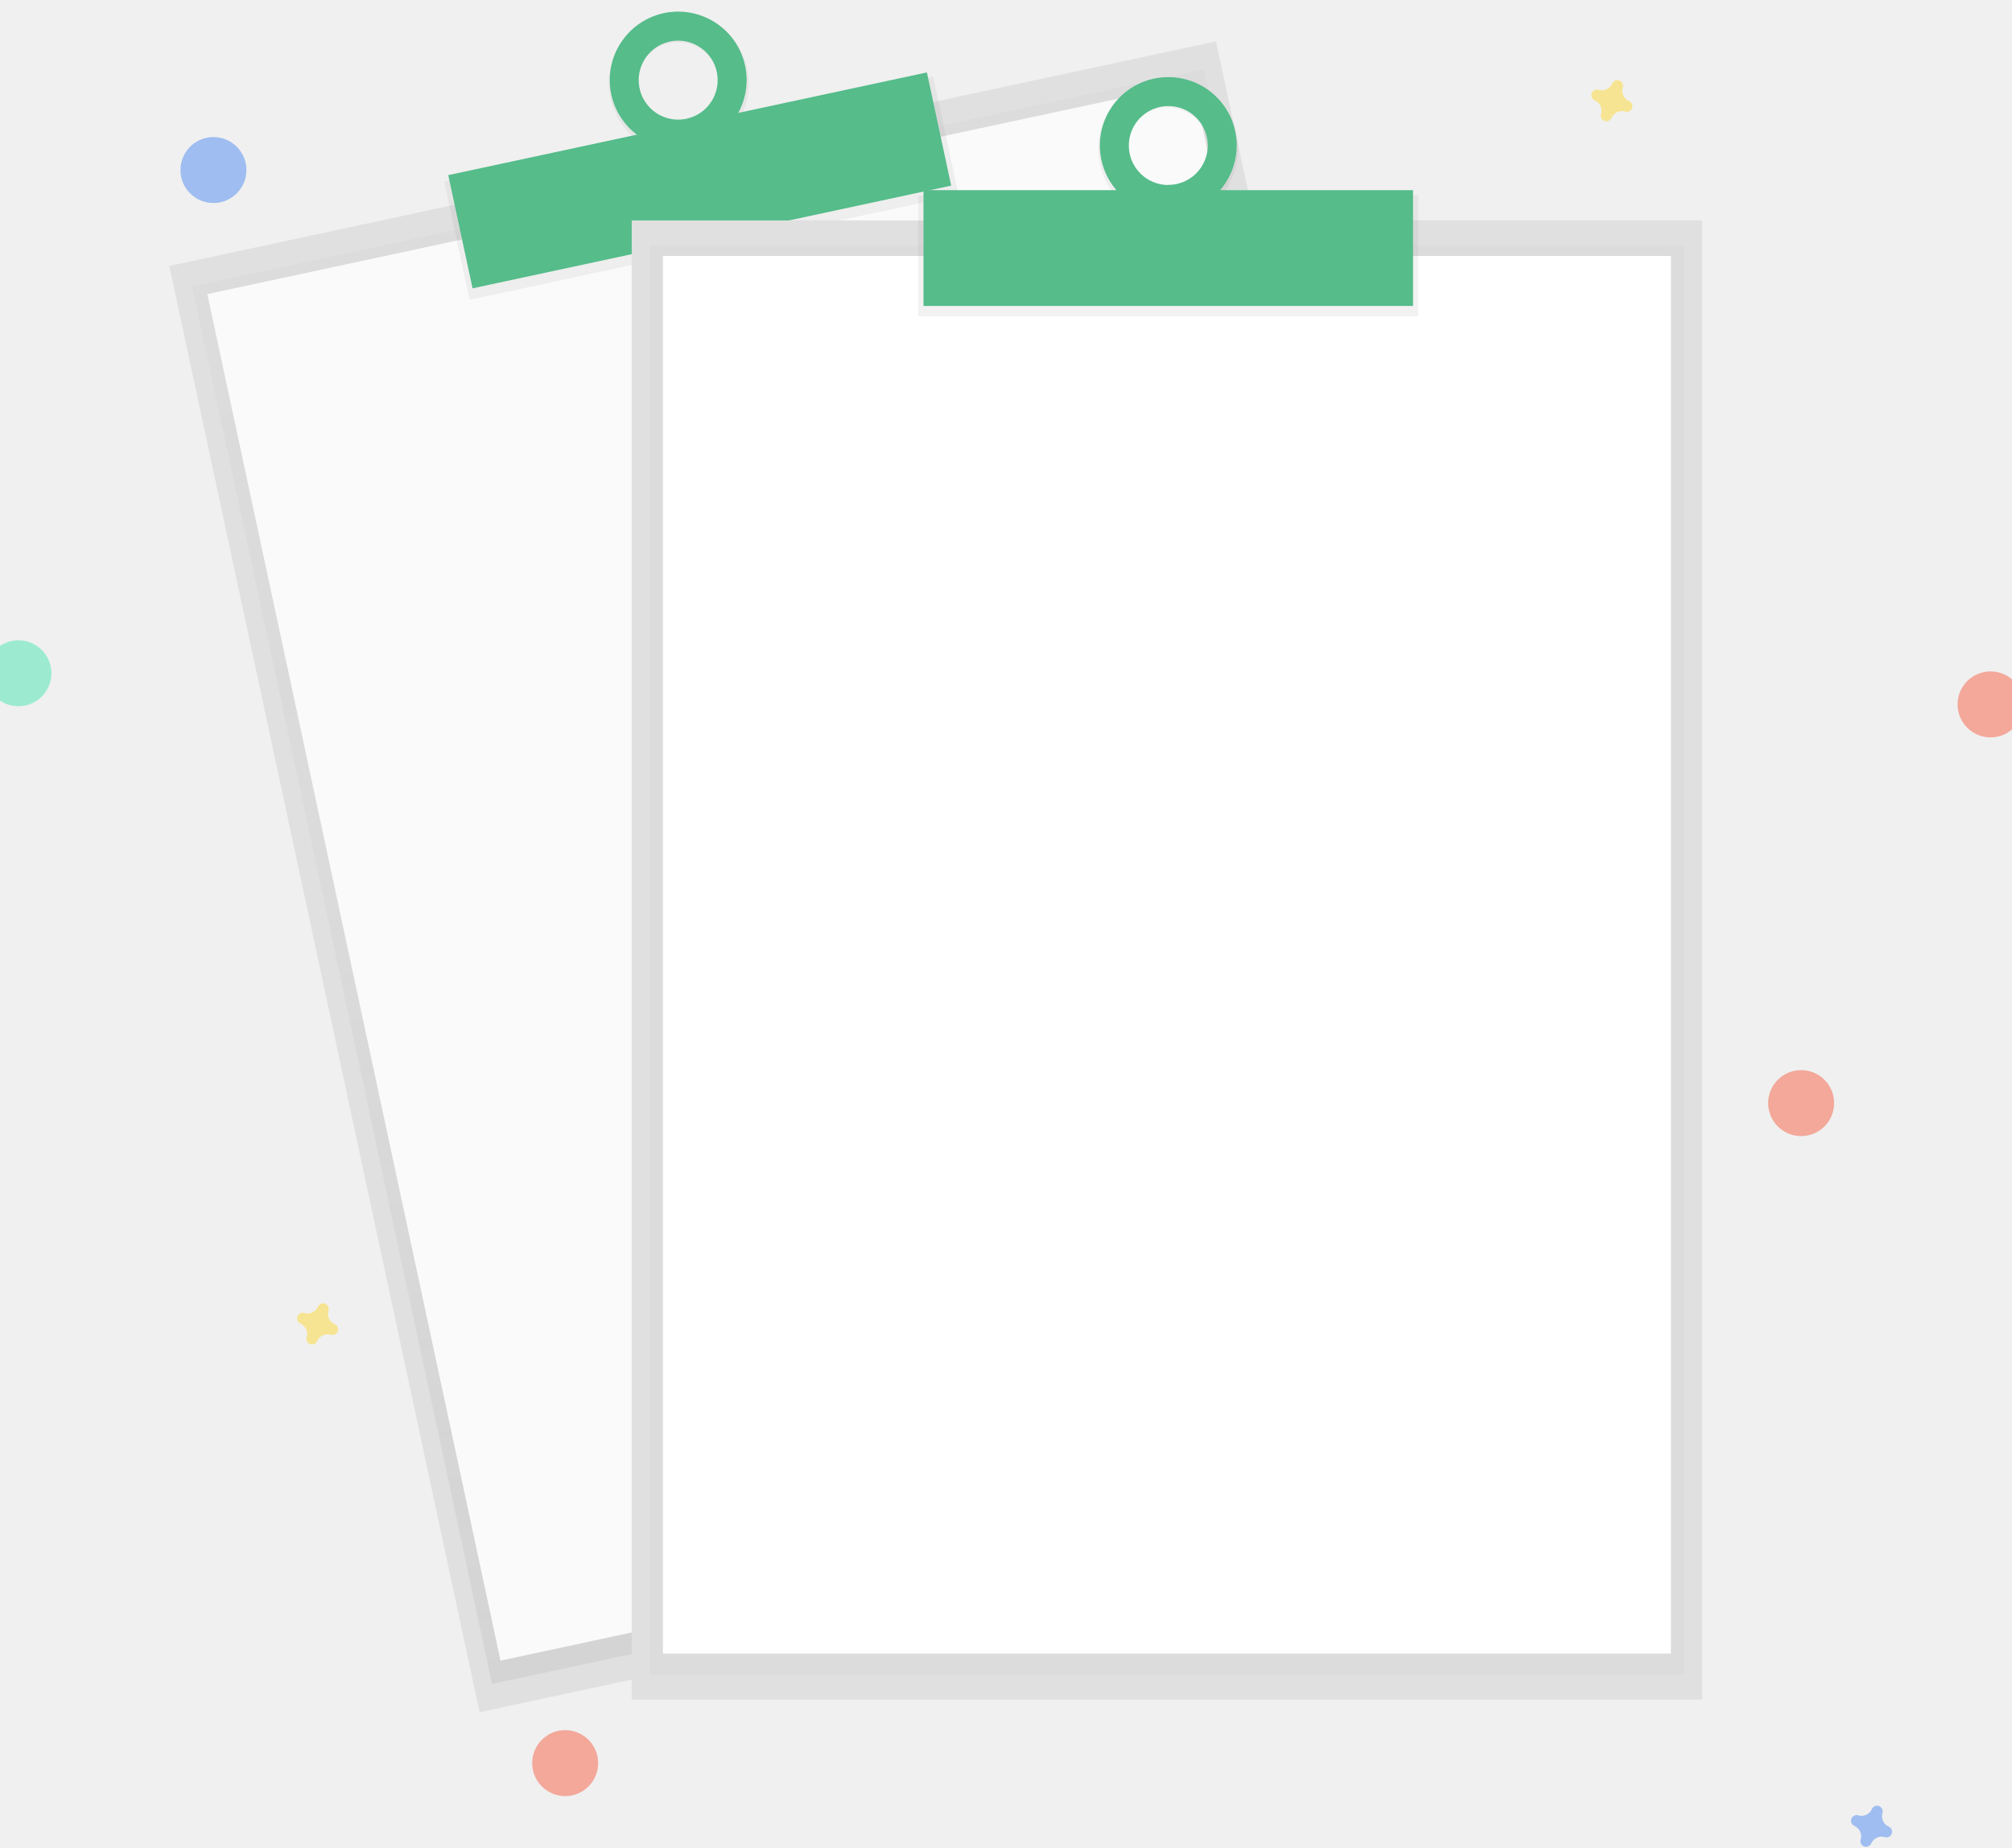
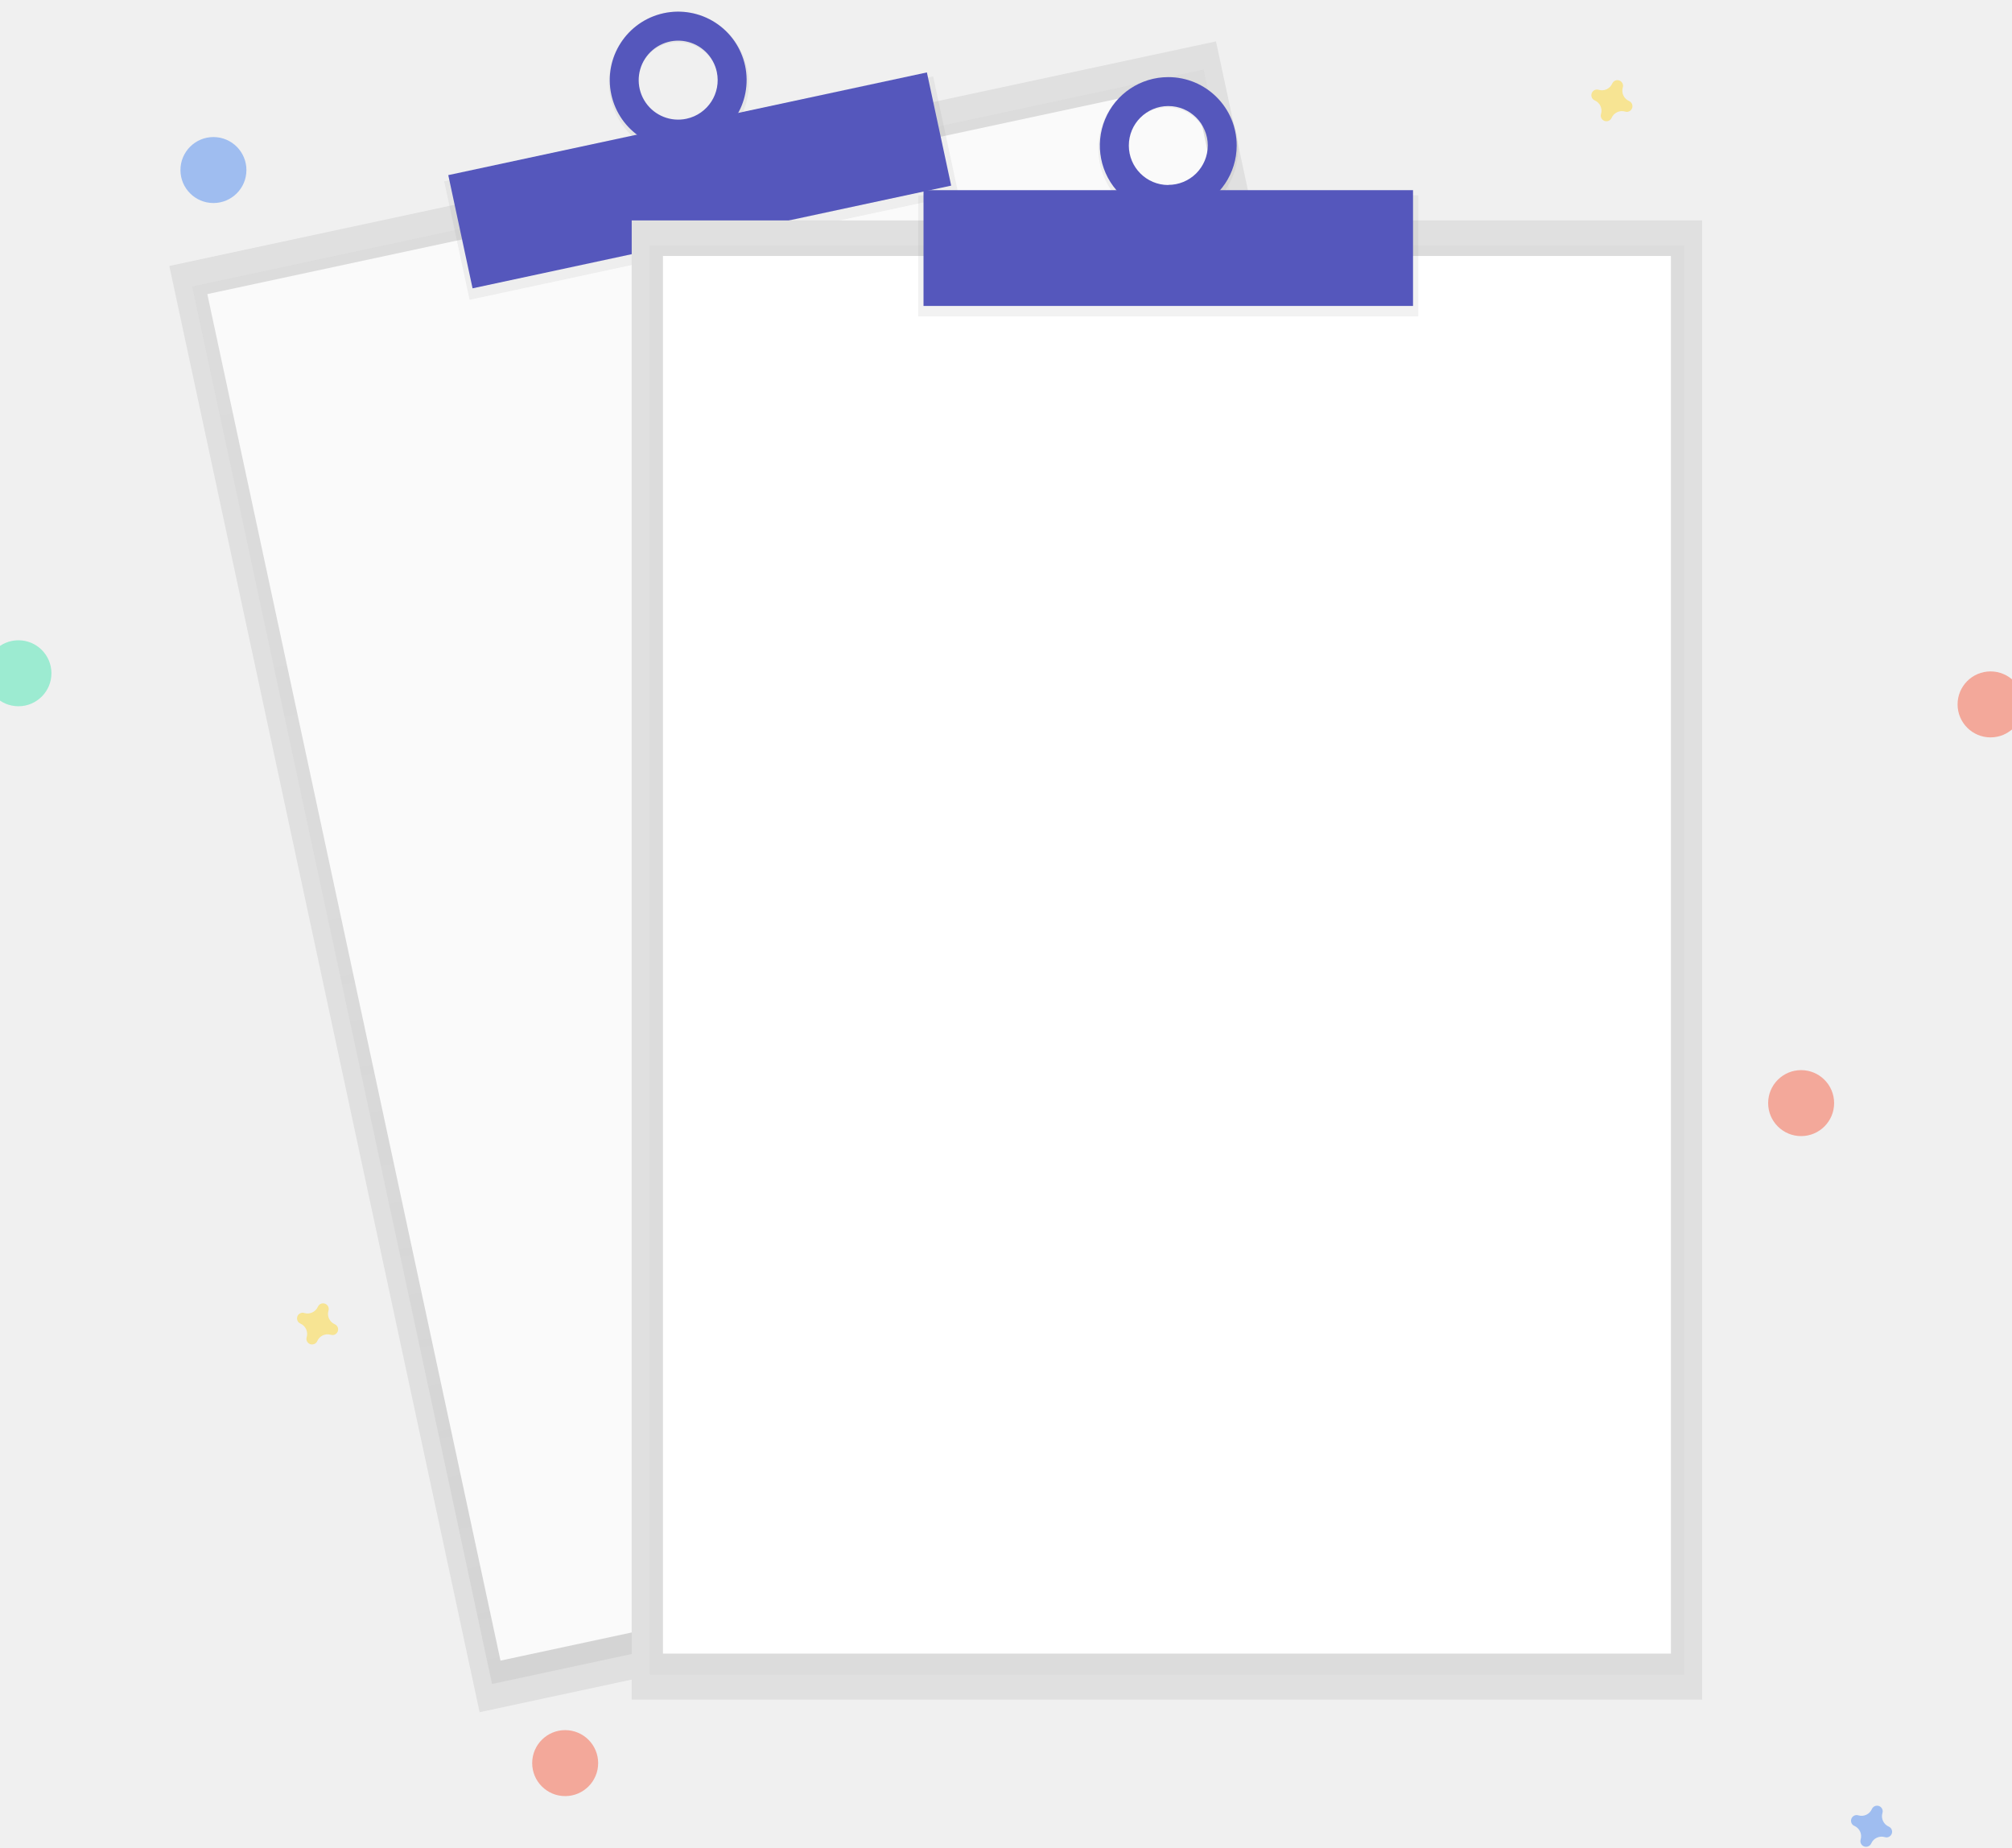
<svg xmlns="http://www.w3.org/2000/svg" width="61px" height="56px" viewBox="0 0 61 56" version="1.1">
  <defs>
    <linearGradient x1="49.999%" y1="100%" x2="49.999%" y2="0%" id="linearGradient-1">
      <stop stop-color="#808080" stop-opacity="0.25" offset="0%" />
      <stop stop-color="#808080" stop-opacity="0.12" offset="54%" />
      <stop stop-color="#808080" stop-opacity="0.1" offset="100%" />
    </linearGradient>
    <linearGradient x1="54017%" y1="18020%" x2="54017%" y2="13075%" id="linearGradient-2">
      <stop stop-color="#808080" stop-opacity="0.25" offset="0%" />
      <stop stop-color="#808080" stop-opacity="0.12" offset="54%" />
      <stop stop-color="#808080" stop-opacity="0.1" offset="100%" />
    </linearGradient>
    <linearGradient x1="54017%" y1="14086%" x2="54017%" y2="8243%" id="linearGradient-3">
      <stop stop-color="#808080" stop-opacity="0.25" offset="0%" />
      <stop stop-color="#808080" stop-opacity="0.12" offset="54%" />
      <stop stop-color="#808080" stop-opacity="0.1" offset="100%" />
    </linearGradient>
    <linearGradient x1="47640%" y1="71053%" x2="47640%" y2="12712%" id="linearGradient-4">
      <stop stop-color="#808080" stop-opacity="0.25" offset="0%" />
      <stop stop-color="#808080" stop-opacity="0.12" offset="54%" />
      <stop stop-color="#808080" stop-opacity="0.1" offset="100%" />
    </linearGradient>
    <linearGradient x1="47694%" y1="15613%" x2="47694%" y2="10668%" id="linearGradient-5">
      <stop stop-color="#808080" stop-opacity="0.25" offset="0%" />
      <stop stop-color="#808080" stop-opacity="0.12" offset="54%" />
      <stop stop-color="#808080" stop-opacity="0.1" offset="100%" />
    </linearGradient>
    <linearGradient x1="66686%" y1="17639%" x2="66686%" y2="11795%" id="linearGradient-6">
      <stop stop-color="#808080" stop-opacity="0.25" offset="0%" />
      <stop stop-color="#808080" stop-opacity="0.12" offset="54%" />
      <stop stop-color="#808080" stop-opacity="0.1" offset="100%" />
    </linearGradient>
  </defs>
  <g id="Guide" stroke="none" stroke-width="1" fill="none" fill-rule="evenodd">
    <g id="空状态" transform="translate(-677, -319)">
      <g id="Group-7" transform="translate(107, 200)">
        <g id="Group-20" transform="translate(1, 97)">
          <g id="undraw_no_data_qbuo" transform="translate(569, 20)">
            <rect id="Rectangle-path" fill="#E0E0E0" fill-rule="nonzero" transform="translate(25.70305, 28.57968) rotate(-12.11) translate(-25.70305, -28.57968) " x="9.476" y="6.159" width="32.455" height="44.842" />
            <g id="Group" opacity="0.5" transform="translate(5.792574, 4.084507)" fill="url(#linearGradient-1)" fill-rule="nonzero">
              <rect id="Rectangle-path" transform="translate(19.91092, 24.49546) rotate(-12.11) translate(-19.91092, -24.49546) " x="4.232" y="2.832" width="31.358" height="43.326" />
            </g>
            <rect id="Rectangle-path" fill="#FAFAFA" fill-rule="nonzero" transform="translate(25.66959, 28.42381) rotate(-12.11) translate(-25.66959, -28.42381) " x="10.39" y="7.239" width="30.56" height="42.369" />
            <rect id="Rectangle-path" fill="url(#linearGradient-2)" fill-rule="nonzero" transform="translate(21.26436, 7.701773) rotate(-12.11) translate(-21.26436, -7.701773) " x="13.684" y="5.866" width="15.16" height="3.672" />
            <path d="M20.126,2.399 C18.982,2.645 18.258,3.794 18.51,4.965 C18.761,6.136 19.892,6.888 21.034,6.642 C22.177,6.396 22.903,5.247 22.651,4.076 C22.399,2.905 21.271,2.154 20.126,2.399 Z M20.844,5.749 C20.35,5.867 19.833,5.674 19.536,5.26 C19.24,4.847 19.223,4.296 19.494,3.865 C19.764,3.434 20.268,3.21 20.769,3.297 C21.27,3.385 21.669,3.767 21.777,4.263 C21.851,4.584 21.794,4.921 21.619,5.2 C21.444,5.479 21.165,5.676 20.844,5.749 Z" id="Shape" fill="url(#linearGradient-3)" fill-rule="nonzero" />
-             <rect id="Rectangle-path" fill="#55BC8A" fill-rule="nonzero" transform="translate(21.21432, 7.468617) rotate(-12.11) translate(-21.21432, -7.468617) " x="13.794" y="5.713" width="14.841" height="3.51" />
-             <path d="M20.126,2.399 C19.006,2.64 18.293,3.743 18.533,4.863 C18.774,5.983 19.877,6.696 20.997,6.455 C22.117,6.215 22.83,5.112 22.59,3.992 C22.474,3.455 22.15,2.984 21.688,2.686 C21.226,2.387 20.664,2.284 20.126,2.399 Z M20.812,5.6 C20.339,5.702 19.851,5.508 19.576,5.11 C19.301,4.711 19.293,4.186 19.556,3.78 C19.819,3.373 20.301,3.165 20.777,3.252 C21.254,3.34 21.63,3.705 21.732,4.179 C21.87,4.825 21.459,5.462 20.812,5.6 Z" id="Shape" fill="#55BC8A" fill-rule="nonzero" />
+             <rect id="Rectangle-path" fill="#5557bc" fill-rule="nonzero" transform="translate(21.21432, 7.468617) rotate(-12.11) translate(-21.21432, -7.468617) " x="13.794" y="5.713" width="14.841" height="3.51" />
+             <path d="M20.126,2.399 C19.006,2.64 18.293,3.743 18.533,4.863 C18.774,5.983 19.877,6.696 20.997,6.455 C22.117,6.215 22.83,5.112 22.59,3.992 C22.474,3.455 22.15,2.984 21.688,2.686 C21.226,2.387 20.664,2.284 20.126,2.399 Z M20.812,5.6 C20.339,5.702 19.851,5.508 19.576,5.11 C19.301,4.711 19.293,4.186 19.556,3.78 C19.819,3.373 20.301,3.165 20.777,3.252 C21.254,3.34 21.63,3.705 21.732,4.179 C21.87,4.825 21.459,5.462 20.812,5.6 Z" id="Shape" fill="#5557bc" fill-rule="nonzero" />
            <rect id="Rectangle-path" fill="#E0E0E0" fill-rule="nonzero" x="19.152" y="8.682" width="32.455" height="44.842" />
            <g id="Group" opacity="0.5" transform="translate(19.6799, 9.431498)" fill="url(#linearGradient-4)" fill-rule="nonzero">
              <rect id="Rectangle-path" x="0.021" y="0.009" width="31.358" height="43.326" />
            </g>
            <rect id="Rectangle-path" fill="#FFFFFF" fill-rule="nonzero" x="20.099" y="9.76" width="30.56" height="42.369" />
            <rect id="Rectangle-path" fill="url(#linearGradient-5)" fill-rule="nonzero" x="27.839" y="7.922" width="15.16" height="3.672" />
            <path d="M35.419,4.338 C34.249,4.338 33.3,5.309 33.3,6.508 C33.3,7.706 34.249,8.678 35.419,8.678 C36.59,8.678 37.539,7.706 37.539,6.508 C37.539,5.309 36.59,4.338 35.419,4.338 Z M35.419,7.76 C34.91,7.772 34.445,7.475 34.242,7.008 C34.038,6.541 34.138,5.998 34.494,5.633 C34.849,5.269 35.39,5.156 35.862,5.348 C36.333,5.54 36.642,5.999 36.642,6.508 C36.647,7.189 36.1,7.746 35.419,7.754 L35.419,7.76 Z" id="Shape" fill="url(#linearGradient-6)" fill-rule="nonzero" />
-             <rect id="Rectangle-path" fill="#55BC8A" fill-rule="nonzero" x="27.999" y="7.765" width="14.841" height="3.51" />
-             <path d="M35.419,4.338 C34.58,4.338 33.824,4.843 33.503,5.618 C33.182,6.393 33.359,7.285 33.953,7.879 C34.546,8.472 35.438,8.649 36.213,8.328 C36.988,8.007 37.494,7.251 37.494,6.412 C37.494,5.266 36.565,4.338 35.419,4.338 Z M35.419,7.609 C34.759,7.608 34.224,7.073 34.224,6.412 C34.224,5.751 34.759,5.216 35.419,5.215 C36.08,5.214 36.616,5.748 36.618,6.409 C36.618,6.727 36.491,7.031 36.267,7.256 C36.042,7.48 35.737,7.606 35.419,7.605 L35.419,7.609 Z" id="Shape" fill="#55BC8A" fill-rule="nonzero" />
+             <rect id="Rectangle-path" fill="#5557bc" fill-rule="nonzero" x="27.999" y="7.765" width="14.841" height="3.51" />
+             <path d="M35.419,4.338 C34.58,4.338 33.824,4.843 33.503,5.618 C33.182,6.393 33.359,7.285 33.953,7.879 C34.546,8.472 35.438,8.649 36.213,8.328 C36.988,8.007 37.494,7.251 37.494,6.412 C37.494,5.266 36.565,4.338 35.419,4.338 Z M35.419,7.609 C34.759,7.608 34.224,7.073 34.224,6.412 C34.224,5.751 34.759,5.216 35.419,5.215 C36.08,5.214 36.616,5.748 36.618,6.409 C36.618,6.727 36.491,7.031 36.267,7.256 C36.042,7.48 35.737,7.606 35.419,7.605 L35.419,7.609 Z" id="Shape" fill="#5557bc" fill-rule="nonzero" />
            <g id="Group" opacity="0.5" transform="translate(0.445583, 54.73239)" />
            <path d="M57.263,57.373 C57.104,57.304 57.022,57.126 57.072,56.96 C57.076,56.947 57.079,56.935 57.08,56.922 C57.084,56.846 57.039,56.777 56.968,56.75 C56.897,56.724 56.817,56.748 56.772,56.808 C56.764,56.818 56.757,56.83 56.752,56.841 C56.683,57.001 56.505,57.083 56.339,57.032 C56.326,57.028 56.314,57.026 56.301,57.025 C56.225,57.02 56.156,57.066 56.13,57.137 C56.103,57.208 56.127,57.288 56.187,57.333 C56.198,57.341 56.209,57.347 56.221,57.352 C56.38,57.422 56.462,57.6 56.411,57.766 C56.408,57.778 56.405,57.791 56.404,57.804 C56.4,57.879 56.445,57.949 56.516,57.975 C56.587,58.001 56.667,57.978 56.712,57.918 C56.72,57.907 56.726,57.896 56.732,57.884 C56.801,57.725 56.979,57.643 57.145,57.693 C57.158,57.697 57.17,57.7 57.183,57.701 C57.259,57.705 57.328,57.66 57.354,57.589 C57.381,57.518 57.357,57.438 57.297,57.393 C57.286,57.385 57.275,57.378 57.263,57.373 Z" id="Shape" fill="#4D8AF0" fill-rule="nonzero" opacity="0.5" />
            <path d="M10.15,42.145 C9.99,42.075 9.908,41.897 9.959,41.731 C9.963,41.719 9.965,41.706 9.966,41.693 C9.971,41.618 9.925,41.548 9.854,41.522 C9.783,41.496 9.704,41.519 9.658,41.58 C9.65,41.59 9.644,41.601 9.639,41.613 C9.569,41.772 9.391,41.854 9.225,41.804 C9.213,41.8 9.2,41.797 9.187,41.796 C9.112,41.792 9.042,41.837 9.016,41.908 C8.99,41.979 9.013,42.059 9.074,42.105 C9.084,42.112 9.095,42.119 9.107,42.124 C9.266,42.193 9.348,42.371 9.298,42.538 C9.294,42.55 9.291,42.563 9.29,42.575 C9.286,42.651 9.331,42.721 9.402,42.747 C9.473,42.773 9.553,42.749 9.599,42.689 C9.606,42.679 9.613,42.667 9.618,42.656 C9.687,42.496 9.865,42.414 10.032,42.465 C10.044,42.469 10.057,42.471 10.069,42.472 C10.145,42.477 10.215,42.431 10.241,42.36 C10.267,42.289 10.243,42.21 10.183,42.164 C10.173,42.156 10.161,42.15 10.15,42.145 Z" id="Shape" fill="#FDD835" fill-rule="nonzero" opacity="0.5" />
            <path d="M49.391,5.063 C49.232,4.994 49.15,4.816 49.2,4.65 C49.204,4.637 49.207,4.625 49.208,4.612 C49.212,4.536 49.167,4.467 49.096,4.441 C49.025,4.414 48.945,4.438 48.9,4.498 C48.892,4.509 48.886,4.52 48.88,4.532 C48.811,4.691 48.633,4.773 48.467,4.722 C48.454,4.718 48.442,4.716 48.429,4.715 C48.353,4.71 48.284,4.756 48.258,4.827 C48.231,4.898 48.255,4.978 48.315,5.023 C48.326,5.031 48.337,5.037 48.349,5.043 C48.508,5.112 48.59,5.29 48.54,5.456 C48.536,5.468 48.533,5.481 48.532,5.494 C48.528,5.57 48.573,5.639 48.644,5.665 C48.715,5.691 48.795,5.668 48.84,5.608 C48.848,5.597 48.855,5.586 48.86,5.574 C48.929,5.415 49.107,5.333 49.273,5.383 C49.286,5.387 49.298,5.39 49.311,5.391 C49.387,5.395 49.456,5.35 49.482,5.279 C49.509,5.208 49.485,5.128 49.425,5.083 C49.414,5.075 49.403,5.068 49.391,5.063 Z" id="Shape" fill="#FDD835" fill-rule="nonzero" opacity="0.5" />
            <circle id="Oval" fill="#F55F44" fill-rule="nonzero" opacity="0.5" cx="60.35" cy="23.354" r="1" />
            <circle id="Oval" fill="#F55F44" fill-rule="nonzero" opacity="0.5" cx="17.135" cy="55.449" r="1" />
            <circle id="Oval" fill="#F55F44" fill-rule="nonzero" opacity="0.5" cx="54.607" cy="35.441" r="1" />
            <circle id="Oval" fill="#4D8AF0" fill-rule="nonzero" opacity="0.5" cx="6.471" cy="7.155" r="1" />
            <circle id="Oval" fill="#47E6B1" fill-rule="nonzero" opacity="0.5" cx="0.559" cy="22.41" r="1" />
          </g>
        </g>
      </g>
    </g>
  </g>
</svg>
